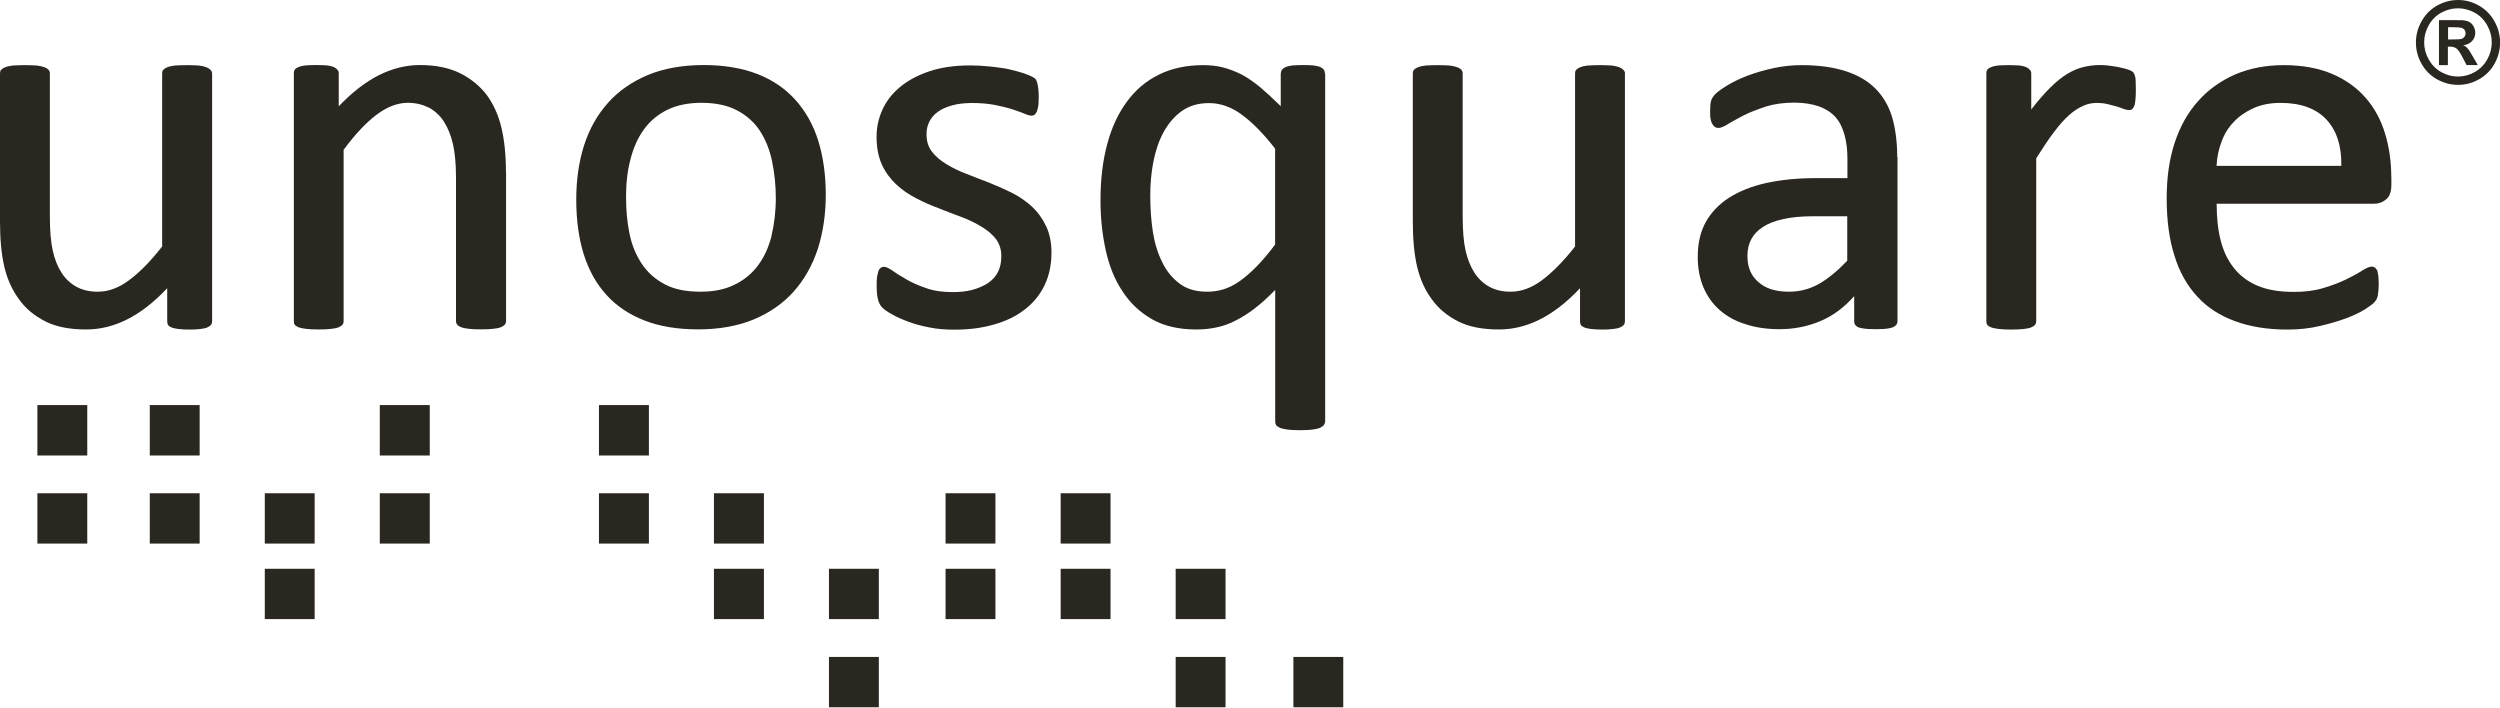
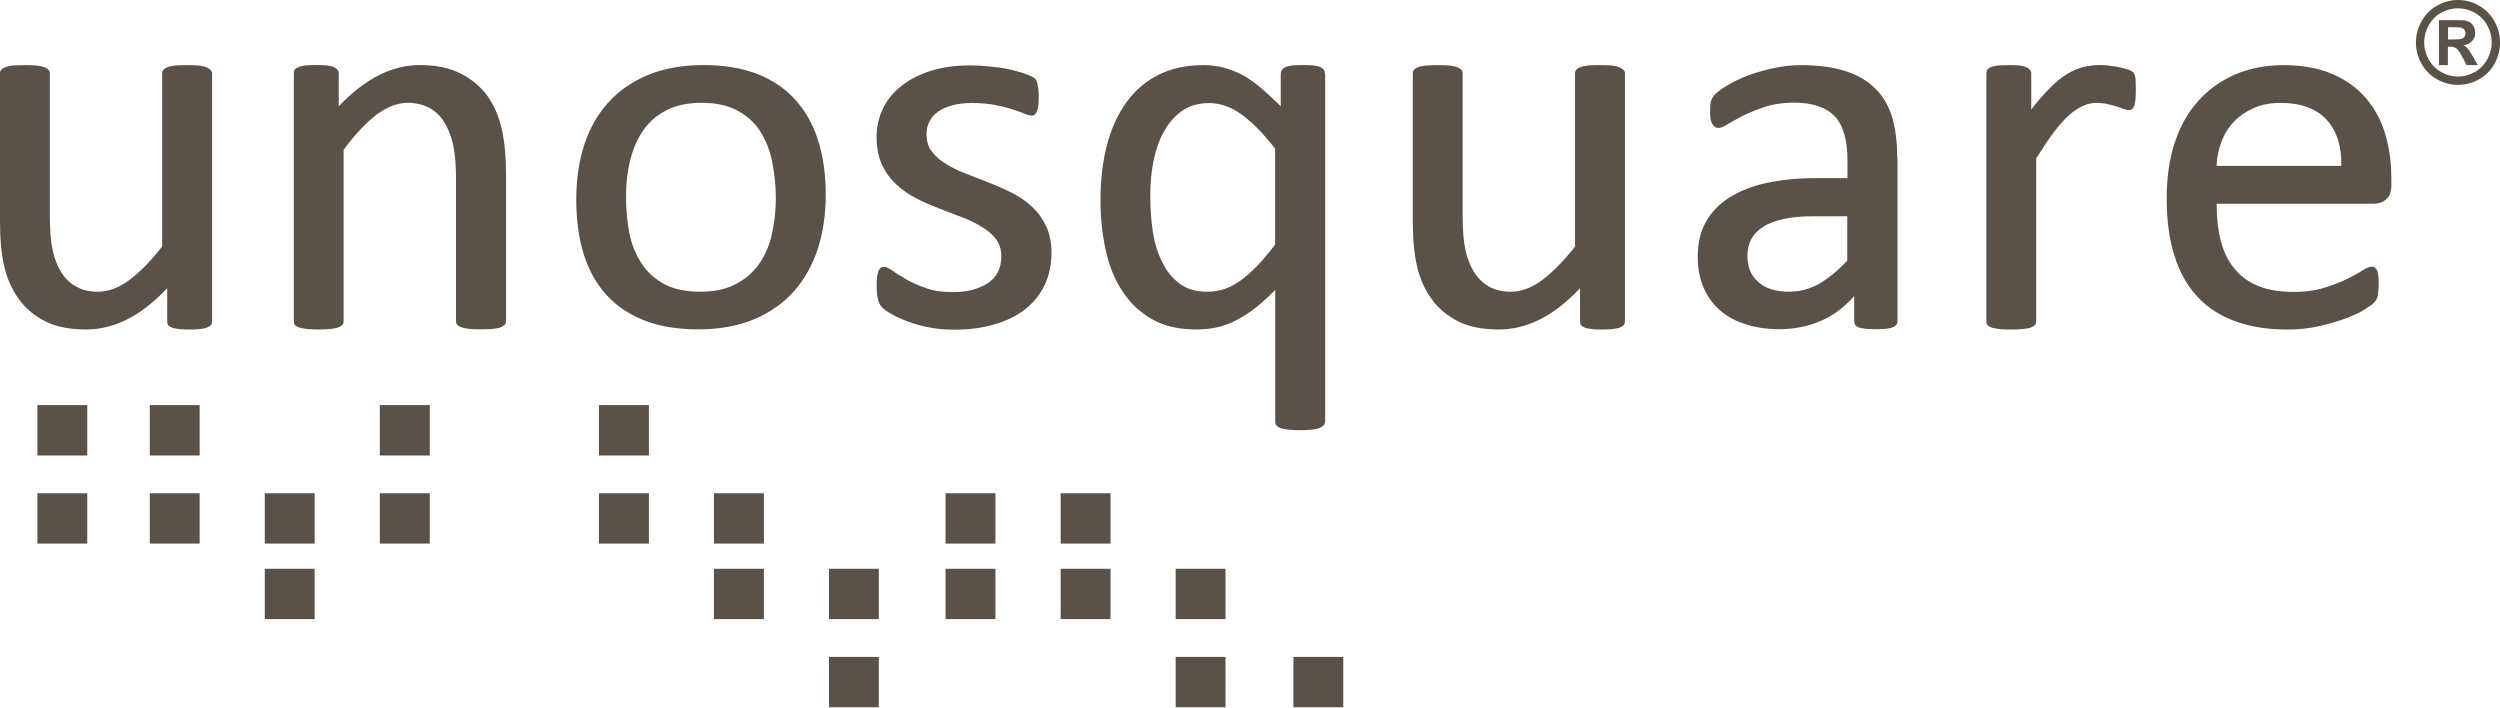
<svg xmlns="http://www.w3.org/2000/svg" width="509" height="144" viewBox="0 0 509 144" fill="none">
  <g clip-path="url(#clip0_7_8)">
-     <path fill-rule="evenodd" clip-rule="evenodd" d="M212.917 45.937C212.211 44.419 211.256 43.131 210.054 42.016C208.871 40.94 207.516 40.017 206.008 39.248C204.463 38.48 202.917 37.807 201.333 37.172C199.749 36.577 198.203 35.962 196.695 35.366C195.188 34.808 193.833 34.116 192.65 33.405C191.467 32.675 190.474 31.848 189.749 30.887C189.005 29.926 188.642 28.773 188.642 27.332C188.642 26.447 188.795 25.602 189.196 24.814C189.596 24.006 190.15 23.334 190.932 22.776C191.676 22.219 192.669 21.777 193.871 21.45C195.054 21.123 196.409 20.97 197.955 20.97C199.692 20.97 201.257 21.123 202.592 21.373C203.947 21.662 205.13 21.931 206.123 22.257C207.115 22.584 207.955 22.892 208.585 23.142C209.214 23.43 209.691 23.545 210.054 23.545C210.245 23.545 210.455 23.507 210.646 23.353C210.798 23.238 210.97 22.988 211.123 22.68C211.237 22.354 211.314 21.969 211.409 21.469C211.447 20.989 211.485 20.393 211.485 19.701C211.485 19.067 211.447 18.548 211.409 18.106C211.333 17.702 211.295 17.337 211.218 17.029C211.142 16.741 211.066 16.472 210.932 16.222C210.779 15.992 210.493 15.78 210.092 15.588C209.691 15.396 209.1 15.146 208.317 14.877C207.516 14.646 206.581 14.358 205.455 14.108C204.348 13.858 203.069 13.704 201.676 13.55C200.245 13.397 198.871 13.32 197.516 13.32C194.348 13.32 191.562 13.723 189.177 14.531C186.791 15.338 184.806 16.414 183.222 17.741C181.638 19.067 180.436 20.585 179.654 22.354C178.852 24.122 178.471 25.948 178.471 27.87C178.471 30.042 178.833 31.906 179.539 33.482C180.245 35.039 181.257 36.404 182.44 37.518C183.623 38.633 185.016 39.594 186.524 40.363C188.031 41.17 189.615 41.843 191.218 42.439C192.802 43.073 194.31 43.65 195.818 44.207C197.325 44.765 198.68 45.456 199.863 46.168C201.047 46.879 202.039 47.724 202.764 48.647C203.47 49.608 203.871 50.761 203.871 52.126C203.871 53.414 203.642 54.49 203.165 55.413C202.688 56.335 201.982 57.085 201.104 57.661C200.188 58.257 199.119 58.699 197.936 59.026C196.715 59.353 195.36 59.468 193.89 59.468C191.867 59.468 190.073 59.218 188.566 58.661C187.02 58.142 185.665 57.546 184.558 56.893C183.451 56.258 182.497 55.682 181.753 55.124C180.951 54.605 180.398 54.317 179.997 54.317C179.711 54.317 179.482 54.394 179.329 54.509C179.139 54.663 178.967 54.875 178.852 55.182C178.738 55.509 178.661 55.913 178.566 56.393C178.49 56.873 178.49 57.469 178.49 58.2C178.49 59.391 178.566 60.314 178.776 61.006C178.929 61.679 179.253 62.255 179.654 62.64C180.055 63.043 180.722 63.524 181.638 64.004C182.516 64.523 183.623 65.004 184.902 65.484C186.161 65.965 187.631 66.368 189.272 66.676C190.856 67.003 192.554 67.118 194.348 67.118C197.249 67.118 199.902 66.791 202.325 66.08C204.749 65.407 206.848 64.408 208.604 63.043C210.34 61.717 211.695 60.083 212.649 58.123C213.604 56.162 214.081 53.913 214.081 51.396C214.081 49.32 213.68 47.513 212.974 45.995L212.917 45.937Z" fill="#2A2620" />
-     <path fill-rule="evenodd" clip-rule="evenodd" d="M259.595 49.819C258.24 51.626 256.943 53.145 255.74 54.356C254.557 55.547 253.393 56.566 252.286 57.316C251.179 58.084 250.111 58.603 249.08 58.911C248.012 59.238 246.905 59.391 245.779 59.391C243.527 59.391 241.657 58.872 240.187 57.758C238.68 56.643 237.496 55.201 236.619 53.356C235.703 51.549 235.073 49.474 234.71 47.109C234.348 44.745 234.195 42.304 234.195 39.786C234.195 37.461 234.386 35.173 234.825 32.944C235.264 30.695 235.932 28.696 236.886 26.947C237.84 25.179 239.061 23.737 240.588 22.622C242.096 21.546 243.966 20.989 246.141 20.989C248.489 20.989 250.741 21.796 252.897 23.391C255.034 24.987 257.305 27.274 259.614 30.272V49.858L259.595 49.819ZM269.748 15.011C269.748 14.684 269.672 14.415 269.519 14.165C269.366 13.973 269.118 13.8 268.813 13.647C268.45 13.493 267.973 13.416 267.42 13.32C266.866 13.281 266.16 13.243 265.359 13.243C264.481 13.243 263.736 13.281 263.183 13.32C262.63 13.397 262.153 13.474 261.79 13.647C261.389 13.8 261.16 14.012 260.988 14.242C260.836 14.473 260.759 14.761 260.759 15.088V21.623C259.252 20.143 257.859 18.855 256.599 17.779C255.34 16.741 254.061 15.857 252.821 15.184C251.542 14.55 250.321 14.069 249.061 13.743C247.783 13.416 246.447 13.262 245.015 13.262C241.599 13.262 238.584 13.896 235.97 15.184C233.355 16.472 231.161 18.317 229.424 20.72C227.649 23.122 226.294 26.044 225.416 29.407C224.5 32.809 224.062 36.615 224.062 40.824C224.062 44.38 224.424 47.763 225.13 50.953C225.836 54.163 226.962 56.97 228.546 59.315C230.092 61.717 232.115 63.601 234.577 65.004C237.038 66.407 240.054 67.08 243.546 67.08C244.939 67.08 246.275 66.964 247.592 66.676C248.889 66.426 250.206 65.965 251.485 65.311C252.744 64.677 254.061 63.87 255.416 62.832C256.771 61.794 258.145 60.545 259.633 59.026V85.743C259.633 86.031 259.672 86.3 259.824 86.55C259.977 86.781 260.263 86.954 260.664 87.146C261.065 87.261 261.58 87.396 262.21 87.472C262.84 87.549 263.679 87.588 264.71 87.588C265.664 87.588 266.485 87.549 267.133 87.472C267.763 87.396 268.278 87.28 268.679 87.146C269.042 86.954 269.309 86.781 269.519 86.588C269.672 86.3 269.805 86.069 269.805 85.781V15.011H269.748Z" fill="#2A2620" />
-     <path fill-rule="evenodd" clip-rule="evenodd" d="M330.854 14.973C330.854 14.684 330.739 14.454 330.568 14.262C330.377 14.069 330.09 13.858 329.728 13.704C329.327 13.55 328.812 13.416 328.182 13.339C327.552 13.301 326.713 13.262 325.758 13.262C324.728 13.262 323.888 13.301 323.259 13.339C322.629 13.416 322.113 13.531 321.713 13.704C321.312 13.858 321.045 14.069 320.873 14.262C320.72 14.454 320.682 14.704 320.682 14.973V50.185C318.297 53.222 316.026 55.509 313.927 57.066C311.827 58.623 309.709 59.391 307.572 59.391C305.911 59.391 304.48 59.065 303.24 58.392C302.018 57.719 300.988 56.758 300.186 55.509C299.385 54.26 298.793 52.779 298.392 51.03C297.992 49.262 297.801 46.937 297.801 44.015V14.973C297.801 14.684 297.725 14.454 297.572 14.262C297.419 14.069 297.133 13.858 296.732 13.704C296.331 13.55 295.778 13.416 295.148 13.339C294.518 13.301 293.679 13.262 292.725 13.262C291.77 13.262 290.893 13.301 290.263 13.339C289.633 13.416 289.08 13.531 288.679 13.704C288.278 13.858 288.011 14.069 287.839 14.262C287.687 14.454 287.648 14.704 287.648 14.973V45.091C287.648 48.705 287.935 51.78 288.526 54.298C289.118 56.816 290.11 59.026 291.503 60.91C292.858 62.832 294.671 64.312 296.904 65.446C299.118 66.561 301.904 67.079 305.167 67.079C307.953 67.079 310.682 66.445 313.43 65.081C316.121 63.754 318.907 61.64 321.694 58.68V65.369C321.694 65.696 321.732 65.926 321.846 66.138C321.961 66.33 322.209 66.503 322.552 66.657C322.877 66.811 323.354 66.887 323.946 66.983C324.537 67.06 325.339 67.099 326.293 67.099C327.132 67.099 327.839 67.06 328.43 66.983C329.022 66.907 329.499 66.83 329.861 66.657C330.224 66.503 330.453 66.33 330.606 66.138C330.758 65.945 330.835 65.696 330.835 65.369V14.973H330.854Z" fill="#2A2620" />
-     <path fill-rule="evenodd" clip-rule="evenodd" d="M376.12 53.068C374.059 55.221 372.113 56.797 370.281 57.834C368.41 58.872 366.388 59.391 364.25 59.391C361.54 59.391 359.479 58.757 358.01 57.431C356.502 56.143 355.777 54.394 355.777 52.145C355.777 50.858 356.006 49.743 356.54 48.743C357.056 47.744 357.857 46.898 358.964 46.187C360.071 45.476 361.464 44.938 363.124 44.592C364.785 44.226 366.731 44.034 369.04 44.034H376.101V53.087L376.12 53.068ZM386.273 31.964C386.273 28.888 385.91 26.198 385.242 23.872C384.536 21.546 383.41 19.624 381.864 18.067C380.319 16.51 378.296 15.3 375.834 14.511C373.372 13.704 370.357 13.262 366.827 13.262C364.918 13.262 363.01 13.454 361.159 13.858C359.288 14.262 357.59 14.742 355.987 15.338C354.403 15.934 353.01 16.587 351.827 17.299C350.644 18.01 349.766 18.625 349.289 19.105C348.812 19.586 348.487 20.066 348.373 20.547C348.22 21.066 348.182 21.796 348.182 22.661C348.182 23.218 348.182 23.699 348.258 24.141C348.334 24.583 348.449 24.948 348.621 25.217C348.773 25.506 348.945 25.698 349.174 25.852C349.365 26.005 349.613 26.044 349.937 26.044C350.338 26.044 350.968 25.794 351.846 25.236C352.724 24.718 353.792 24.122 355.052 23.468C356.331 22.834 357.8 22.277 359.498 21.7C361.197 21.181 363.143 20.893 365.3 20.893C367.285 20.893 368.945 21.181 370.338 21.662C371.693 22.142 372.8 22.853 373.678 23.814C374.555 24.775 375.147 26.025 375.548 27.466C375.949 28.908 376.139 30.58 376.139 32.463V36.269H369.555C365.834 36.269 362.495 36.634 359.556 37.269C356.579 37.941 354.079 38.96 352.018 40.267C349.957 41.593 348.411 43.227 347.285 45.226C346.178 47.225 345.663 49.589 345.663 52.318C345.663 54.644 346.063 56.72 346.846 58.565C347.647 60.41 348.754 61.928 350.186 63.178C351.617 64.427 353.353 65.388 355.434 66.022C357.495 66.695 359.766 67.022 362.304 67.022C365.166 67.022 367.914 66.503 370.491 65.427C373.067 64.389 375.414 62.659 377.513 60.295V65.35C377.513 65.83 377.628 66.157 377.952 66.388C378.239 66.638 378.697 66.791 379.345 66.868C379.975 66.984 380.815 67.022 381.922 67.022C383.029 67.022 383.868 66.984 384.46 66.868C385.013 66.791 385.49 66.638 385.815 66.388C386.139 66.157 386.33 65.83 386.33 65.388V31.945L386.273 31.964Z" fill="#2A2620" />
-     <path fill-rule="evenodd" clip-rule="evenodd" d="M434.822 16.568C434.822 16.126 434.784 15.799 434.707 15.569C434.631 15.338 434.593 15.165 434.516 15.011C434.44 14.857 434.326 14.684 434.077 14.531C433.848 14.377 433.486 14.204 432.932 14.05C432.379 13.896 431.749 13.762 431.062 13.608C430.394 13.493 429.745 13.416 429.116 13.32C428.486 13.281 427.933 13.243 427.455 13.243C426.349 13.243 425.28 13.397 424.192 13.647C423.123 13.896 422.055 14.358 420.948 15.011C419.841 15.684 418.677 16.607 417.494 17.779C416.272 18.99 414.956 20.47 413.563 22.296V14.973C413.563 14.684 413.486 14.454 413.314 14.262C413.162 14.069 412.914 13.858 412.608 13.704C412.284 13.55 411.807 13.416 411.215 13.339C410.624 13.301 409.86 13.262 409.002 13.262C408.047 13.262 407.303 13.301 406.75 13.339C406.158 13.416 405.681 13.531 405.318 13.704C404.918 13.858 404.689 14.069 404.574 14.262C404.46 14.454 404.421 14.704 404.421 14.973V65.369C404.421 65.696 404.46 65.926 404.612 66.138C404.765 66.33 405.013 66.503 405.414 66.657C405.815 66.811 406.33 66.887 406.998 66.983C407.627 67.06 408.467 67.099 409.46 67.099C410.452 67.099 411.33 67.06 411.998 66.983C412.627 66.907 413.143 66.83 413.543 66.657C413.906 66.503 414.173 66.33 414.326 66.138C414.479 65.945 414.574 65.696 414.574 65.369V32.233C415.891 30.157 417.074 28.35 418.181 26.909C419.249 25.467 420.28 24.314 421.272 23.43C422.265 22.546 423.219 21.95 424.135 21.546C425.013 21.142 425.948 20.95 426.902 20.95C427.646 20.95 428.371 21.027 429.039 21.181C429.707 21.335 430.356 21.508 430.91 21.662C431.463 21.815 431.94 22.027 432.379 22.18C432.78 22.334 433.181 22.411 433.486 22.411C433.772 22.411 434.001 22.334 434.154 22.18C434.306 22.027 434.478 21.738 434.593 21.412C434.669 21.085 434.745 20.701 434.784 20.201C434.822 19.72 434.86 19.086 434.86 18.356C434.86 17.625 434.822 17.029 434.822 16.549V16.568Z" fill="#2A2620" />
-     <path fill-rule="evenodd" clip-rule="evenodd" d="M451.291 33.751C451.367 32.06 451.692 30.465 452.283 28.908C452.837 27.351 453.676 25.986 454.783 24.833C455.852 23.68 457.207 22.757 458.791 22.027C460.375 21.316 462.207 20.95 464.344 20.95C468.466 20.95 471.577 22.104 473.676 24.352C475.775 26.64 476.768 29.753 476.691 33.77H451.291V33.751ZM486.863 36C486.863 32.867 486.424 29.945 485.603 27.197C484.764 24.429 483.466 22.027 481.71 19.989C479.955 17.952 477.703 16.299 474.955 15.107C472.207 13.916 468.886 13.262 464.993 13.262C461.348 13.262 458.046 13.896 455.108 15.146C452.169 16.433 449.631 18.221 447.57 20.547C445.47 22.872 443.867 25.717 442.76 29.081C441.654 32.444 441.138 36.211 441.138 40.421C441.138 44.861 441.654 48.743 442.722 52.068C443.753 55.432 445.337 58.2 447.398 60.41C449.459 62.659 452.035 64.293 455.108 65.407C458.123 66.522 461.691 67.099 465.737 67.099C468.046 67.099 470.26 66.868 472.321 66.368C474.382 65.888 476.176 65.369 477.76 64.773C479.306 64.177 480.584 63.581 481.577 62.928C482.531 62.294 483.122 61.89 483.313 61.64C483.504 61.448 483.676 61.236 483.829 61.006C483.943 60.775 484.019 60.525 484.115 60.237C484.153 59.949 484.191 59.641 484.229 59.238C484.267 58.872 484.306 58.43 484.306 57.95C484.306 57.277 484.267 56.662 484.229 56.181C484.153 55.701 484.077 55.336 484 55.067C483.886 54.836 483.714 54.625 483.523 54.471C483.332 54.356 483.122 54.279 482.893 54.279C482.416 54.279 481.787 54.567 480.947 55.086C480.107 55.643 479.039 56.201 477.741 56.854C476.424 57.489 474.878 58.104 473.103 58.623C471.31 59.18 469.287 59.43 467.035 59.43C464.096 59.43 461.634 59.026 459.649 58.181C457.665 57.335 456.043 56.143 454.802 54.529C453.543 52.972 452.665 51.088 452.111 48.878C451.558 46.706 451.31 44.226 451.31 41.478H483.39C484.306 41.478 485.107 41.19 485.813 40.594C486.519 40.036 486.882 39.037 486.882 37.634V36.038L486.863 36Z" fill="#2A2620" />
-     <path fill-rule="evenodd" clip-rule="evenodd" d="M43.186 14.974C43.186 14.685 43.072 14.455 42.9 14.262C42.709 14.07 42.423 13.859 42.06 13.705C41.66 13.551 41.144 13.417 40.515 13.34C39.885 13.301 39.045 13.263 38.091 13.263C37.06 13.263 36.221 13.301 35.591 13.34C34.961 13.417 34.446 13.532 34.045 13.705C33.645 13.859 33.377 14.07 33.206 14.262C33.053 14.455 33.015 14.704 33.015 14.974V50.185C30.629 53.222 28.377 55.51 26.259 57.066C24.16 58.623 22.061 59.392 19.904 59.392C18.244 59.392 16.813 59.065 15.572 58.393C14.351 57.72 13.301 56.759 12.519 55.51C11.717 54.26 11.126 52.78 10.744 51.031C10.343 49.263 10.152 46.937 10.152 44.016V14.974C10.152 14.685 10.076 14.455 9.924 14.262C9.771 14.07 9.485 13.859 9.084 13.705C8.683 13.551 8.13 13.417 7.5 13.34C6.87 13.301 6.03 13.263 5.076 13.263C4.122 13.263 3.244 13.301 2.614 13.34C1.985 13.417 1.431 13.532 1.031 13.705C0.63 13.859 0.363 14.07 0.191 14.262C0.038 14.455 0 14.704 0 14.974V45.092C0 48.706 0.286 51.781 0.878 54.299C1.469 56.817 2.462 59.027 3.855 60.911C5.21 62.833 7.023 64.313 9.256 65.447C11.488 66.561 14.255 67.08 17.519 67.08C20.286 67.08 23.034 66.446 25.782 65.081C28.473 63.755 31.259 61.641 34.045 58.681V65.37C34.045 65.697 34.084 65.927 34.198 66.138C34.312 66.331 34.561 66.504 34.904 66.657C35.228 66.811 35.706 66.888 36.297 66.984C36.889 67.061 37.69 67.1 38.645 67.1C39.484 67.1 40.19 67.061 40.782 66.984C41.373 66.907 41.85 66.831 42.213 66.657C42.576 66.504 42.805 66.331 42.957 66.138C43.11 65.946 43.186 65.697 43.186 65.37V14.974Z" fill="#2A2620" />
-     <path fill-rule="evenodd" clip-rule="evenodd" d="M103.014 35.077C103.014 31.56 102.689 28.542 102.098 26.025C101.506 23.507 100.514 21.296 99.159 19.413C97.766 17.567 95.934 16.049 93.72 14.934C91.506 13.819 88.758 13.243 85.495 13.243C82.709 13.243 79.942 13.916 77.194 15.28C74.465 16.645 71.716 18.759 68.968 21.642V14.954C68.968 14.665 68.892 14.435 68.739 14.242C68.587 14.05 68.339 13.839 68.033 13.685C67.709 13.531 67.232 13.397 66.64 13.32C66.049 13.281 65.285 13.243 64.407 13.243C63.453 13.243 62.709 13.281 62.156 13.32C61.564 13.397 61.087 13.512 60.724 13.685C60.324 13.839 60.094 14.05 59.98 14.242C59.865 14.435 59.827 14.684 59.827 14.954V65.35C59.827 65.676 59.865 65.907 60.018 66.118C60.171 66.311 60.419 66.484 60.801 66.638C61.201 66.791 61.717 66.868 62.385 66.964C63.014 67.041 63.854 67.079 64.846 67.079C65.839 67.079 66.717 67.041 67.385 66.964C68.014 66.887 68.529 66.81 68.93 66.638C69.293 66.484 69.56 66.311 69.732 66.118C69.884 65.926 69.961 65.676 69.961 65.35V30.503C72.27 27.37 74.484 25.025 76.64 23.372C78.777 21.777 80.896 20.931 83.033 20.931C84.655 20.931 86.087 21.296 87.365 21.931C88.587 22.603 89.617 23.564 90.418 24.814C91.22 26.101 91.812 27.581 92.212 29.292C92.613 31.06 92.842 33.328 92.842 36.135V65.331C92.842 65.657 92.918 65.888 93.09 66.099C93.243 66.291 93.491 66.465 93.892 66.618C94.254 66.772 94.77 66.849 95.438 66.945C96.067 67.022 96.945 67.06 97.976 67.06C98.93 67.06 99.75 67.022 100.437 66.945C101.067 66.868 101.582 66.791 101.983 66.618C102.346 66.465 102.613 66.291 102.785 66.099C102.937 65.907 103.033 65.657 103.033 65.331V35.039L103.014 35.077Z" fill="#2A2620" />
-     <path fill-rule="evenodd" clip-rule="evenodd" d="M157.097 48.013C156.505 50.339 155.589 52.376 154.311 54.067C153.051 55.739 151.448 57.066 149.502 57.988C147.555 58.949 145.265 59.391 142.631 59.391C139.693 59.391 137.269 58.911 135.322 57.873C133.376 56.835 131.83 55.47 130.666 53.702C129.483 51.934 128.643 49.896 128.166 47.571C127.689 45.245 127.46 42.727 127.46 40.036C127.46 37.345 127.746 34.712 128.376 32.386C128.968 30.061 129.884 28.023 131.143 26.294C132.364 24.602 133.967 23.295 135.914 22.334C137.822 21.412 140.131 20.931 142.822 20.931C145.723 20.931 148.147 21.45 150.093 22.488C152.04 23.526 153.585 24.89 154.73 26.659C155.876 28.427 156.715 30.503 157.192 32.829C157.669 35.154 157.956 37.634 157.956 40.286C157.956 43.092 157.631 45.687 157.078 48.013H157.097ZM166.581 28.619C165.551 25.333 163.967 22.565 161.906 20.297C159.845 18.01 157.269 16.261 154.158 15.05C151.066 13.858 147.402 13.243 143.242 13.243C139.082 13.243 135.112 13.916 131.887 15.28C128.643 16.645 125.933 18.529 123.796 20.931C121.62 23.372 119.979 26.255 118.91 29.619C117.842 32.982 117.326 36.634 117.326 40.632C117.326 44.63 117.804 48.436 118.834 51.722C119.865 55.009 121.41 57.777 123.471 60.045C125.532 62.332 128.128 64.043 131.219 65.254C134.311 66.465 137.975 67.06 142.173 67.06C146.372 67.06 150.227 66.388 153.49 65.023C156.734 63.658 159.444 61.775 161.62 59.334C163.757 56.931 165.379 54.048 166.505 50.684C167.574 47.321 168.127 43.63 168.127 39.633C168.127 35.635 167.612 31.906 166.581 28.619Z" fill="#2A2620" />
-     <path d="M17.767 82.475H7.614V92.739H17.767V82.475Z" fill="#2A2620" />
-     <path d="M40.648 82.475H30.496V92.739H40.648V82.475Z" fill="#2A2620" />
-     <path d="M64.064 100.427H53.911V110.672H64.064V100.427Z" fill="#2A2620" />
-     <path d="M87.499 82.475H77.327V92.739H87.499V82.475Z" fill="#2A2620" />
-     <path d="M132.116 82.475H121.945V92.739H132.116V82.475Z" fill="#2A2620" />
-     <path d="M155.532 100.427H145.36V110.672H155.532V100.427Z" fill="#2A2620" />
-     <path d="M178.929 115.804H168.776V126.048H178.929V115.804Z" fill="#2A2620" />
-     <path d="M202.669 100.427H192.516V110.672H202.669V100.427Z" fill="#2A2620" />
-     <path d="M226.103 100.427H215.951V110.672H226.103V100.427Z" fill="#2A2620" />
-     <path d="M249.519 115.804H239.367V126.048H249.519V115.804Z" fill="#2A2620" />
-     <path d="M273.488 133.755H263.336V144H273.488V133.755Z" fill="#2A2620" />
-     <path d="M17.767 100.427H7.614V110.672H17.767V100.427Z" fill="#2A2620" />
-     <path d="M40.648 100.427H30.496V110.672H40.648V100.427Z" fill="#2A2620" />
-     <path d="M64.064 115.804H53.911V126.048H64.064V115.804Z" fill="#2A2620" />
-     <path d="M87.499 100.427H77.327V110.672H87.499V100.427Z" fill="#2A2620" />
-     <path d="M132.116 100.427H121.945V110.672H132.116V100.427Z" fill="#2A2620" />
-     <path d="M155.532 115.804H145.36V126.048H155.532V115.804Z" fill="#2A2620" />
-     <path d="M178.929 133.755H168.776V144H178.929V133.755Z" fill="#2A2620" />
-     <path d="M202.669 115.804H192.516V126.048H202.669V115.804Z" fill="#2A2620" />
-     <path d="M226.103 115.804H215.951V126.048H226.103V115.804Z" fill="#2A2620" />
-     <path d="M249.519 133.755H239.367V144H249.519V133.755Z" fill="#2A2620" />
-     <path d="M500.451 0C501.92 0 503.332 0.365 504.668 1.115C506.004 1.864 507.073 2.922 507.855 4.305C508.637 5.689 509.019 7.131 509.019 8.649C509.019 10.168 508.637 11.59 507.893 12.955C507.149 14.319 506.08 15.376 504.725 16.145C503.37 16.914 501.958 17.279 500.451 17.279C498.943 17.279 497.531 16.895 496.176 16.145C494.821 15.396 493.771 14.319 493.008 12.955C492.245 11.59 491.882 10.168 491.882 8.649C491.882 7.131 492.264 5.689 493.046 4.305C493.829 2.922 494.878 1.864 496.233 1.115C497.588 0.365 499 0 500.451 0ZM500.451 1.691C499.267 1.691 498.141 1.98 497.054 2.576C495.966 3.171 495.126 4.017 494.496 5.132C493.867 6.247 493.561 7.4 493.561 8.63C493.561 9.86 493.867 10.994 494.477 12.09C495.088 13.185 495.928 14.05 497.015 14.665C498.103 15.28 499.248 15.588 500.431 15.588C501.615 15.588 502.779 15.28 503.867 14.665C504.954 14.05 505.794 13.185 506.405 12.09C507.015 10.994 507.321 9.841 507.321 8.63C507.321 7.419 507.015 6.247 506.386 5.132C505.756 4.017 504.916 3.171 503.828 2.576C502.741 1.98 501.615 1.691 500.431 1.691H500.451ZM496.577 13.243V4.094H498.428C500.164 4.094 501.118 4.094 501.328 4.113C501.939 4.171 502.416 4.286 502.76 4.478C503.103 4.671 503.389 4.959 503.618 5.363C503.847 5.766 503.962 6.189 503.962 6.67C503.962 7.323 503.752 7.9 503.313 8.361C502.874 8.822 502.283 9.13 501.5 9.226C501.767 9.322 501.996 9.437 502.13 9.572C502.263 9.706 502.492 9.937 502.741 10.283C502.817 10.379 503.027 10.744 503.409 11.398L504.477 13.243H502.187L501.424 11.763C500.909 10.764 500.489 10.129 500.145 9.879C499.802 9.629 499.382 9.495 498.867 9.495H498.39V13.262H496.538L496.577 13.243ZM498.428 8.034H499.172C500.241 8.034 500.909 7.996 501.157 7.919C501.405 7.842 501.615 7.688 501.767 7.477C501.92 7.265 501.996 7.035 501.996 6.766C501.996 6.497 501.92 6.285 501.786 6.093C501.653 5.901 501.443 5.747 501.157 5.67C500.87 5.593 500.222 5.535 499.172 5.535H498.428V8.034Z" fill="#2A2620" />
+     <path fill-rule="evenodd" clip-rule="evenodd" d="M212.917 45.937C212.211 44.419 211.256 43.131 210.054 42.016C208.871 40.94 207.516 40.017 206.008 39.248C204.463 38.48 202.917 37.807 201.333 37.172C199.749 36.577 198.203 35.962 196.695 35.366C195.188 34.808 193.833 34.116 192.65 33.405C191.467 32.675 190.474 31.848 189.749 30.887C189.005 29.926 188.642 28.773 188.642 27.332C188.642 26.447 188.795 25.602 189.196 24.814C189.596 24.006 190.15 23.334 190.932 22.776C191.676 22.219 192.669 21.777 193.871 21.45C195.054 21.123 196.409 20.97 197.955 20.97C199.692 20.97 201.257 21.123 202.592 21.373C203.947 21.662 205.13 21.931 206.123 22.257C207.115 22.584 207.955 22.892 208.585 23.142C209.214 23.43 209.691 23.545 210.054 23.545C210.245 23.545 210.455 23.507 210.646 23.353C210.798 23.238 210.97 22.988 211.123 22.68C211.237 22.354 211.314 21.969 211.409 21.469C211.447 20.989 211.485 20.393 211.485 19.701C211.485 19.067 211.447 18.548 211.409 18.106C211.333 17.702 211.295 17.337 211.218 17.029C211.142 16.741 211.066 16.472 210.932 16.222C210.779 15.992 210.493 15.78 210.092 15.588C209.691 15.396 209.1 15.146 208.317 14.877C207.516 14.646 206.581 14.358 205.455 14.108C204.348 13.858 203.069 13.704 201.676 13.55C200.245 13.397 198.871 13.32 197.516 13.32C194.348 13.32 191.562 13.723 189.177 14.531C186.791 15.338 184.806 16.414 183.222 17.741C181.638 19.067 180.436 20.585 179.654 22.354C178.852 24.122 178.471 25.948 178.471 27.87C178.471 30.042 178.833 31.906 179.539 33.482C180.245 35.039 181.257 36.404 182.44 37.518C183.623 38.633 185.016 39.594 186.524 40.363C188.031 41.17 189.615 41.843 191.218 42.439C192.802 43.073 194.31 43.65 195.818 44.207C197.325 44.765 198.68 45.456 199.863 46.168C201.047 46.879 202.039 47.724 202.764 48.647C203.47 49.608 203.871 50.761 203.871 52.126C203.871 53.414 203.642 54.49 203.165 55.413C202.688 56.335 201.982 57.085 201.104 57.661C200.188 58.257 199.119 58.699 197.936 59.026C196.715 59.353 195.36 59.468 193.89 59.468C191.867 59.468 190.073 59.218 188.566 58.661C187.02 58.142 185.665 57.546 184.558 56.893C183.451 56.258 182.497 55.682 181.753 55.124C180.951 54.605 180.398 54.317 179.997 54.317C179.711 54.317 179.482 54.394 179.329 54.509C179.139 54.663 178.967 54.875 178.852 55.182C178.738 55.509 178.661 55.913 178.566 56.393C178.49 56.873 178.49 57.469 178.49 58.2C178.49 59.391 178.566 60.314 178.776 61.006C178.929 61.679 179.253 62.255 179.654 62.64C180.055 63.043 180.722 63.524 181.638 64.004C182.516 64.523 183.623 65.004 184.902 65.484C186.161 65.965 187.631 66.368 189.272 66.676C190.856 67.003 192.554 67.118 194.348 67.118C197.249 67.118 199.902 66.791 202.325 66.08C204.749 65.407 206.848 64.408 208.604 63.043C210.34 61.717 211.695 60.083 212.649 58.123C213.604 56.162 214.081 53.913 214.081 51.396C214.081 49.32 213.68 47.513 212.974 45.995L212.917 45.937Z" fill="#5A5248" />
+     <path fill-rule="evenodd" clip-rule="evenodd" d="M259.595 49.819C258.24 51.626 256.943 53.145 255.74 54.356C254.557 55.547 253.393 56.566 252.286 57.316C251.179 58.084 250.111 58.603 249.08 58.911C248.012 59.238 246.905 59.391 245.779 59.391C243.527 59.391 241.657 58.872 240.187 57.758C238.68 56.643 237.496 55.201 236.619 53.356C235.703 51.549 235.073 49.474 234.71 47.109C234.348 44.745 234.195 42.304 234.195 39.786C234.195 37.461 234.386 35.173 234.825 32.944C235.264 30.695 235.932 28.696 236.886 26.947C237.84 25.179 239.061 23.737 240.588 22.622C242.096 21.546 243.966 20.989 246.141 20.989C248.489 20.989 250.741 21.796 252.897 23.391C255.034 24.987 257.305 27.274 259.614 30.272V49.858L259.595 49.819ZM269.748 15.011C269.748 14.684 269.672 14.415 269.519 14.165C269.366 13.973 269.118 13.8 268.813 13.647C268.45 13.493 267.973 13.416 267.42 13.32C266.866 13.281 266.16 13.243 265.359 13.243C264.481 13.243 263.736 13.281 263.183 13.32C262.63 13.397 262.153 13.474 261.79 13.647C261.389 13.8 261.16 14.012 260.988 14.242C260.836 14.473 260.759 14.761 260.759 15.088V21.623C259.252 20.143 257.859 18.855 256.599 17.779C255.34 16.741 254.061 15.857 252.821 15.184C251.542 14.55 250.321 14.069 249.061 13.743C247.783 13.416 246.447 13.262 245.015 13.262C241.599 13.262 238.584 13.896 235.97 15.184C233.355 16.472 231.161 18.317 229.424 20.72C227.649 23.122 226.294 26.044 225.416 29.407C224.5 32.809 224.062 36.615 224.062 40.824C224.062 44.38 224.424 47.763 225.13 50.953C225.836 54.163 226.962 56.97 228.546 59.315C230.092 61.717 232.115 63.601 234.577 65.004C237.038 66.407 240.054 67.08 243.546 67.08C244.939 67.08 246.275 66.964 247.592 66.676C248.889 66.426 250.206 65.965 251.485 65.311C252.744 64.677 254.061 63.87 255.416 62.832C256.771 61.794 258.145 60.545 259.633 59.026V85.743C259.633 86.031 259.672 86.3 259.824 86.55C259.977 86.781 260.263 86.954 260.664 87.146C261.065 87.261 261.58 87.396 262.21 87.472C262.84 87.549 263.679 87.588 264.71 87.588C265.664 87.588 266.485 87.549 267.133 87.472C267.763 87.396 268.278 87.28 268.679 87.146C269.042 86.954 269.309 86.781 269.519 86.588C269.672 86.3 269.805 86.069 269.805 85.781V15.011H269.748Z" fill="#5A5248" />
+     <path fill-rule="evenodd" clip-rule="evenodd" d="M330.854 14.973C330.854 14.684 330.739 14.454 330.568 14.262C330.377 14.069 330.09 13.858 329.728 13.704C329.327 13.55 328.812 13.416 328.182 13.339C327.552 13.301 326.713 13.262 325.758 13.262C324.728 13.262 323.888 13.301 323.259 13.339C322.629 13.416 322.113 13.531 321.713 13.704C321.312 13.858 321.045 14.069 320.873 14.262C320.72 14.454 320.682 14.704 320.682 14.973V50.185C318.297 53.222 316.026 55.509 313.927 57.066C311.827 58.623 309.709 59.391 307.572 59.391C305.911 59.391 304.48 59.065 303.24 58.392C302.018 57.719 300.988 56.758 300.186 55.509C299.385 54.26 298.793 52.779 298.392 51.03C297.992 49.262 297.801 46.937 297.801 44.015V14.973C297.801 14.684 297.725 14.454 297.572 14.262C297.419 14.069 297.133 13.858 296.732 13.704C296.331 13.55 295.778 13.416 295.148 13.339C294.518 13.301 293.679 13.262 292.725 13.262C291.77 13.262 290.893 13.301 290.263 13.339C289.633 13.416 289.08 13.531 288.679 13.704C288.278 13.858 288.011 14.069 287.839 14.262C287.687 14.454 287.648 14.704 287.648 14.973V45.091C287.648 48.705 287.935 51.78 288.526 54.298C289.118 56.816 290.11 59.026 291.503 60.91C292.858 62.832 294.671 64.312 296.904 65.446C299.118 66.561 301.904 67.079 305.167 67.079C307.953 67.079 310.682 66.445 313.43 65.081C316.121 63.754 318.907 61.64 321.694 58.68V65.369C321.694 65.696 321.732 65.926 321.846 66.138C321.961 66.33 322.209 66.503 322.552 66.657C322.877 66.811 323.354 66.887 323.946 66.983C324.537 67.06 325.339 67.099 326.293 67.099C327.132 67.099 327.839 67.06 328.43 66.983C329.022 66.907 329.499 66.83 329.861 66.657C330.224 66.503 330.453 66.33 330.606 66.138C330.758 65.945 330.835 65.696 330.835 65.369V14.973H330.854Z" fill="#5A5248" />
+     <path fill-rule="evenodd" clip-rule="evenodd" d="M376.12 53.068C374.059 55.221 372.113 56.797 370.281 57.834C368.41 58.872 366.388 59.391 364.25 59.391C361.54 59.391 359.479 58.757 358.01 57.431C356.502 56.143 355.777 54.394 355.777 52.145C355.777 50.858 356.006 49.743 356.54 48.743C357.056 47.744 357.857 46.898 358.964 46.187C360.071 45.476 361.464 44.938 363.124 44.592C364.785 44.226 366.731 44.034 369.04 44.034H376.101V53.087L376.12 53.068ZM386.273 31.964C386.273 28.888 385.91 26.198 385.242 23.872C384.536 21.546 383.41 19.624 381.864 18.067C380.319 16.51 378.296 15.3 375.834 14.511C373.372 13.704 370.357 13.262 366.827 13.262C364.918 13.262 363.01 13.454 361.159 13.858C359.288 14.262 357.59 14.742 355.987 15.338C354.403 15.934 353.01 16.587 351.827 17.299C350.644 18.01 349.766 18.625 349.289 19.105C348.812 19.586 348.487 20.066 348.373 20.547C348.22 21.066 348.182 21.796 348.182 22.661C348.182 23.218 348.182 23.699 348.258 24.141C348.334 24.583 348.449 24.948 348.621 25.217C348.773 25.506 348.945 25.698 349.174 25.852C349.365 26.005 349.613 26.044 349.937 26.044C350.338 26.044 350.968 25.794 351.846 25.236C352.724 24.718 353.792 24.122 355.052 23.468C356.331 22.834 357.8 22.277 359.498 21.7C361.197 21.181 363.143 20.893 365.3 20.893C367.285 20.893 368.945 21.181 370.338 21.662C371.693 22.142 372.8 22.853 373.678 23.814C374.555 24.775 375.147 26.025 375.548 27.466C375.949 28.908 376.139 30.58 376.139 32.463V36.269H369.555C365.834 36.269 362.495 36.634 359.556 37.269C356.579 37.941 354.079 38.96 352.018 40.267C349.957 41.593 348.411 43.227 347.285 45.226C346.178 47.225 345.663 49.589 345.663 52.318C345.663 54.644 346.063 56.72 346.846 58.565C347.647 60.41 348.754 61.928 350.186 63.178C351.617 64.427 353.353 65.388 355.434 66.022C357.495 66.695 359.766 67.022 362.304 67.022C365.166 67.022 367.914 66.503 370.491 65.427C373.067 64.389 375.414 62.659 377.513 60.295V65.35C377.513 65.83 377.628 66.157 377.952 66.388C378.239 66.638 378.697 66.791 379.345 66.868C379.975 66.984 380.815 67.022 381.922 67.022C383.029 67.022 383.868 66.984 384.46 66.868C385.013 66.791 385.49 66.638 385.815 66.388C386.139 66.157 386.33 65.83 386.33 65.388V31.945L386.273 31.964Z" fill="#5A5248" />
+     <path fill-rule="evenodd" clip-rule="evenodd" d="M434.822 16.568C434.822 16.126 434.784 15.799 434.707 15.569C434.631 15.338 434.593 15.165 434.516 15.011C434.44 14.857 434.326 14.684 434.077 14.531C433.848 14.377 433.486 14.204 432.932 14.05C432.379 13.896 431.749 13.762 431.062 13.608C430.394 13.493 429.745 13.416 429.116 13.32C428.486 13.281 427.933 13.243 427.455 13.243C426.349 13.243 425.28 13.397 424.192 13.647C423.123 13.896 422.055 14.358 420.948 15.011C419.841 15.684 418.677 16.607 417.494 17.779C416.272 18.99 414.956 20.47 413.563 22.296V14.973C413.563 14.684 413.486 14.454 413.314 14.262C413.162 14.069 412.914 13.858 412.608 13.704C412.284 13.55 411.807 13.416 411.215 13.339C410.624 13.301 409.86 13.262 409.002 13.262C408.047 13.262 407.303 13.301 406.75 13.339C406.158 13.416 405.681 13.531 405.318 13.704C404.918 13.858 404.689 14.069 404.574 14.262C404.46 14.454 404.421 14.704 404.421 14.973V65.369C404.421 65.696 404.46 65.926 404.612 66.138C404.765 66.33 405.013 66.503 405.414 66.657C405.815 66.811 406.33 66.887 406.998 66.983C407.627 67.06 408.467 67.099 409.46 67.099C410.452 67.099 411.33 67.06 411.998 66.983C412.627 66.907 413.143 66.83 413.543 66.657C413.906 66.503 414.173 66.33 414.326 66.138C414.479 65.945 414.574 65.696 414.574 65.369V32.233C415.891 30.157 417.074 28.35 418.181 26.909C419.249 25.467 420.28 24.314 421.272 23.43C422.265 22.546 423.219 21.95 424.135 21.546C425.013 21.142 425.948 20.95 426.902 20.95C427.646 20.95 428.371 21.027 429.039 21.181C429.707 21.335 430.356 21.508 430.91 21.662C431.463 21.815 431.94 22.027 432.379 22.18C432.78 22.334 433.181 22.411 433.486 22.411C433.772 22.411 434.001 22.334 434.154 22.18C434.306 22.027 434.478 21.738 434.593 21.412C434.669 21.085 434.745 20.701 434.784 20.201C434.822 19.72 434.86 19.086 434.86 18.356C434.86 17.625 434.822 17.029 434.822 16.549V16.568Z" fill="#5A5248" />
+     <path fill-rule="evenodd" clip-rule="evenodd" d="M451.291 33.751C451.367 32.06 451.692 30.465 452.283 28.908C452.837 27.351 453.676 25.986 454.783 24.833C455.852 23.68 457.207 22.757 458.791 22.027C460.375 21.316 462.207 20.95 464.344 20.95C468.466 20.95 471.577 22.104 473.676 24.352C475.775 26.64 476.768 29.753 476.691 33.77H451.291V33.751ZM486.863 36C486.863 32.867 486.424 29.945 485.603 27.197C484.764 24.429 483.466 22.027 481.71 19.989C479.955 17.952 477.703 16.299 474.955 15.107C472.207 13.916 468.886 13.262 464.993 13.262C461.348 13.262 458.046 13.896 455.108 15.146C452.169 16.433 449.631 18.221 447.57 20.547C445.47 22.872 443.867 25.717 442.76 29.081C441.654 32.444 441.138 36.211 441.138 40.421C441.138 44.861 441.654 48.743 442.722 52.068C443.753 55.432 445.337 58.2 447.398 60.41C449.459 62.659 452.035 64.293 455.108 65.407C458.123 66.522 461.691 67.099 465.737 67.099C468.046 67.099 470.26 66.868 472.321 66.368C474.382 65.888 476.176 65.369 477.76 64.773C479.306 64.177 480.584 63.581 481.577 62.928C482.531 62.294 483.122 61.89 483.313 61.64C483.504 61.448 483.676 61.236 483.829 61.006C483.943 60.775 484.019 60.525 484.115 60.237C484.153 59.949 484.191 59.641 484.229 59.238C484.267 58.872 484.306 58.43 484.306 57.95C484.306 57.277 484.267 56.662 484.229 56.181C484.153 55.701 484.077 55.336 484 55.067C483.886 54.836 483.714 54.625 483.523 54.471C483.332 54.356 483.122 54.279 482.893 54.279C482.416 54.279 481.787 54.567 480.947 55.086C480.107 55.643 479.039 56.201 477.741 56.854C476.424 57.489 474.878 58.104 473.103 58.623C471.31 59.18 469.287 59.43 467.035 59.43C464.096 59.43 461.634 59.026 459.649 58.181C457.665 57.335 456.043 56.143 454.802 54.529C453.543 52.972 452.665 51.088 452.111 48.878C451.558 46.706 451.31 44.226 451.31 41.478H483.39C484.306 41.478 485.107 41.19 485.813 40.594C486.519 40.036 486.882 39.037 486.882 37.634V36.038L486.863 36Z" fill="#5A5248" />
+     <path fill-rule="evenodd" clip-rule="evenodd" d="M43.186 14.974C43.186 14.685 43.072 14.455 42.9 14.262C42.709 14.07 42.423 13.859 42.06 13.705C41.66 13.551 41.144 13.417 40.515 13.34C39.885 13.301 39.045 13.263 38.091 13.263C37.06 13.263 36.221 13.301 35.591 13.34C34.961 13.417 34.446 13.532 34.045 13.705C33.645 13.859 33.377 14.07 33.206 14.262C33.053 14.455 33.015 14.704 33.015 14.974V50.185C30.629 53.222 28.377 55.51 26.259 57.066C24.16 58.623 22.061 59.392 19.904 59.392C18.244 59.392 16.813 59.065 15.572 58.393C14.351 57.72 13.301 56.759 12.519 55.51C11.717 54.26 11.126 52.78 10.744 51.031C10.343 49.263 10.152 46.937 10.152 44.016V14.974C10.152 14.685 10.076 14.455 9.924 14.262C9.771 14.07 9.485 13.859 9.084 13.705C8.683 13.551 8.13 13.417 7.5 13.34C6.87 13.301 6.03 13.263 5.076 13.263C4.122 13.263 3.244 13.301 2.614 13.34C1.985 13.417 1.431 13.532 1.031 13.705C0.63 13.859 0.363 14.07 0.191 14.262C0.038 14.455 0 14.704 0 14.974V45.092C0 48.706 0.286 51.781 0.878 54.299C1.469 56.817 2.462 59.027 3.855 60.911C5.21 62.833 7.023 64.313 9.256 65.447C11.488 66.561 14.255 67.08 17.519 67.08C20.286 67.08 23.034 66.446 25.782 65.081C28.473 63.755 31.259 61.641 34.045 58.681V65.37C34.045 65.697 34.084 65.927 34.198 66.138C34.312 66.331 34.561 66.504 34.904 66.657C35.228 66.811 35.706 66.888 36.297 66.984C36.889 67.061 37.69 67.1 38.645 67.1C39.484 67.1 40.19 67.061 40.782 66.984C41.373 66.907 41.85 66.831 42.213 66.657C42.576 66.504 42.805 66.331 42.957 66.138C43.11 65.946 43.186 65.697 43.186 65.37V14.974Z" fill="#5A5248" />
+     <path fill-rule="evenodd" clip-rule="evenodd" d="M103.014 35.077C103.014 31.56 102.689 28.542 102.098 26.025C101.506 23.507 100.514 21.296 99.159 19.413C97.766 17.567 95.934 16.049 93.72 14.934C91.506 13.819 88.758 13.243 85.495 13.243C82.709 13.243 79.942 13.916 77.194 15.28C74.465 16.645 71.716 18.759 68.968 21.642V14.954C68.968 14.665 68.892 14.435 68.739 14.242C68.587 14.05 68.339 13.839 68.033 13.685C67.709 13.531 67.232 13.397 66.64 13.32C66.049 13.281 65.285 13.243 64.407 13.243C63.453 13.243 62.709 13.281 62.156 13.32C61.564 13.397 61.087 13.512 60.724 13.685C60.324 13.839 60.094 14.05 59.98 14.242C59.865 14.435 59.827 14.684 59.827 14.954V65.35C59.827 65.676 59.865 65.907 60.018 66.118C60.171 66.311 60.419 66.484 60.801 66.638C61.201 66.791 61.717 66.868 62.385 66.964C63.014 67.041 63.854 67.079 64.846 67.079C65.839 67.079 66.717 67.041 67.385 66.964C68.014 66.887 68.529 66.81 68.93 66.638C69.293 66.484 69.56 66.311 69.732 66.118C69.884 65.926 69.961 65.676 69.961 65.35V30.503C72.27 27.37 74.484 25.025 76.64 23.372C78.777 21.777 80.896 20.931 83.033 20.931C84.655 20.931 86.087 21.296 87.365 21.931C88.587 22.603 89.617 23.564 90.418 24.814C91.22 26.101 91.812 27.581 92.212 29.292C92.613 31.06 92.842 33.328 92.842 36.135V65.331C92.842 65.657 92.918 65.888 93.09 66.099C93.243 66.291 93.491 66.465 93.892 66.618C94.254 66.772 94.77 66.849 95.438 66.945C96.067 67.022 96.945 67.06 97.976 67.06C98.93 67.06 99.75 67.022 100.437 66.945C101.067 66.868 101.582 66.791 101.983 66.618C102.346 66.465 102.613 66.291 102.785 66.099C102.937 65.907 103.033 65.657 103.033 65.331V35.039L103.014 35.077Z" fill="#5A5248" />
+     <path fill-rule="evenodd" clip-rule="evenodd" d="M157.097 48.013C156.505 50.339 155.589 52.376 154.311 54.067C153.051 55.739 151.448 57.066 149.502 57.988C147.555 58.949 145.265 59.391 142.631 59.391C139.693 59.391 137.269 58.911 135.322 57.873C133.376 56.835 131.83 55.47 130.666 53.702C129.483 51.934 128.643 49.896 128.166 47.571C127.689 45.245 127.46 42.727 127.46 40.036C127.46 37.345 127.746 34.712 128.376 32.386C128.968 30.061 129.884 28.023 131.143 26.294C132.364 24.602 133.967 23.295 135.914 22.334C137.822 21.412 140.131 20.931 142.822 20.931C145.723 20.931 148.147 21.45 150.093 22.488C152.04 23.526 153.585 24.89 154.73 26.659C155.876 28.427 156.715 30.503 157.192 32.829C157.669 35.154 157.956 37.634 157.956 40.286C157.956 43.092 157.631 45.687 157.078 48.013H157.097ZM166.581 28.619C165.551 25.333 163.967 22.565 161.906 20.297C159.845 18.01 157.269 16.261 154.158 15.05C151.066 13.858 147.402 13.243 143.242 13.243C139.082 13.243 135.112 13.916 131.887 15.28C128.643 16.645 125.933 18.529 123.796 20.931C121.62 23.372 119.979 26.255 118.91 29.619C117.842 32.982 117.326 36.634 117.326 40.632C117.326 44.63 117.804 48.436 118.834 51.722C119.865 55.009 121.41 57.777 123.471 60.045C125.532 62.332 128.128 64.043 131.219 65.254C134.311 66.465 137.975 67.06 142.173 67.06C146.372 67.06 150.227 66.388 153.49 65.023C156.734 63.658 159.444 61.775 161.62 59.334C163.757 56.931 165.379 54.048 166.505 50.684C167.574 47.321 168.127 43.63 168.127 39.633C168.127 35.635 167.612 31.906 166.581 28.619Z" fill="#5A5248" />
+     <path d="M17.767 82.475H7.614V92.739H17.767V82.475Z" fill="#5A5248" />
+     <path d="M40.648 82.475H30.496V92.739H40.648V82.475Z" fill="#5A5248" />
+     <path d="M64.064 100.427H53.911V110.672H64.064V100.427Z" fill="#5A5248" />
+     <path d="M87.499 82.475H77.327V92.739H87.499V82.475Z" fill="#5A5248" />
+     <path d="M132.116 82.475H121.945V92.739H132.116V82.475Z" fill="#5A5248" />
+     <path d="M155.532 100.427H145.36V110.672H155.532V100.427Z" fill="#5A5248" />
+     <path d="M178.929 115.804H168.776V126.048H178.929V115.804Z" fill="#5A5248" />
+     <path d="M202.669 100.427H192.516V110.672H202.669V100.427Z" fill="#5A5248" />
+     <path d="M226.103 100.427H215.951V110.672H226.103V100.427Z" fill="#5A5248" />
+     <path d="M249.519 115.804H239.367V126.048H249.519V115.804Z" fill="#5A5248" />
+     <path d="M273.488 133.755H263.336V144H273.488V133.755Z" fill="#5A5248" />
+     <path d="M17.767 100.427H7.614V110.672H17.767V100.427Z" fill="#5A5248" />
+     <path d="M40.648 100.427H30.496V110.672H40.648V100.427Z" fill="#5A5248" />
+     <path d="M64.064 115.804H53.911V126.048H64.064V115.804Z" fill="#5A5248" />
+     <path d="M87.499 100.427H77.327V110.672H87.499V100.427Z" fill="#5A5248" />
+     <path d="M132.116 100.427H121.945V110.672H132.116V100.427Z" fill="#5A5248" />
+     <path d="M155.532 115.804H145.36V126.048H155.532V115.804Z" fill="#5A5248" />
+     <path d="M178.929 133.755H168.776V144H178.929V133.755Z" fill="#5A5248" />
+     <path d="M202.669 115.804H192.516V126.048H202.669V115.804Z" fill="#5A5248" />
+     <path d="M226.103 115.804H215.951V126.048H226.103V115.804Z" fill="#5A5248" />
+     <path d="M249.519 133.755H239.367V144H249.519V133.755Z" fill="#5A5248" />
+     <path d="M500.451 0C501.92 0 503.332 0.365 504.668 1.115C506.004 1.864 507.073 2.922 507.855 4.305C508.637 5.689 509.019 7.131 509.019 8.649C509.019 10.168 508.637 11.59 507.893 12.955C507.149 14.319 506.08 15.376 504.725 16.145C503.37 16.914 501.958 17.279 500.451 17.279C498.943 17.279 497.531 16.895 496.176 16.145C494.821 15.396 493.771 14.319 493.008 12.955C492.245 11.59 491.882 10.168 491.882 8.649C491.882 7.131 492.264 5.689 493.046 4.305C493.829 2.922 494.878 1.864 496.233 1.115C497.588 0.365 499 0 500.451 0ZM500.451 1.691C499.267 1.691 498.141 1.98 497.054 2.576C495.966 3.171 495.126 4.017 494.496 5.132C493.867 6.247 493.561 7.4 493.561 8.63C493.561 9.86 493.867 10.994 494.477 12.09C495.088 13.185 495.928 14.05 497.015 14.665C498.103 15.28 499.248 15.588 500.431 15.588C501.615 15.588 502.779 15.28 503.867 14.665C504.954 14.05 505.794 13.185 506.405 12.09C507.015 10.994 507.321 9.841 507.321 8.63C507.321 7.419 507.015 6.247 506.386 5.132C505.756 4.017 504.916 3.171 503.828 2.576C502.741 1.98 501.615 1.691 500.431 1.691H500.451ZM496.577 13.243V4.094H498.428C500.164 4.094 501.118 4.094 501.328 4.113C501.939 4.171 502.416 4.286 502.76 4.478C503.103 4.671 503.389 4.959 503.618 5.363C503.847 5.766 503.962 6.189 503.962 6.67C503.962 7.323 503.752 7.9 503.313 8.361C502.874 8.822 502.283 9.13 501.5 9.226C501.767 9.322 501.996 9.437 502.13 9.572C502.263 9.706 502.492 9.937 502.741 10.283C502.817 10.379 503.027 10.744 503.409 11.398L504.477 13.243H502.187L501.424 11.763C500.909 10.764 500.489 10.129 500.145 9.879C499.802 9.629 499.382 9.495 498.867 9.495H498.39V13.262H496.538L496.577 13.243ZM498.428 8.034H499.172C500.241 8.034 500.909 7.996 501.157 7.919C501.405 7.842 501.615 7.688 501.767 7.477C501.92 7.265 501.996 7.035 501.996 6.766C501.996 6.497 501.92 6.285 501.786 6.093C501.653 5.901 501.443 5.747 501.157 5.67C500.87 5.593 500.222 5.535 499.172 5.535H498.428V8.034Z" fill="#5A5248" />
  </g>
  <defs>
    <clipPath id="clip0_7_8">
-       <rect width="509" height="144" fill="#2A2620" />
+       <rect width="509" height="144" fill="#5A5248" />
    </clipPath>
  </defs>
</svg>
